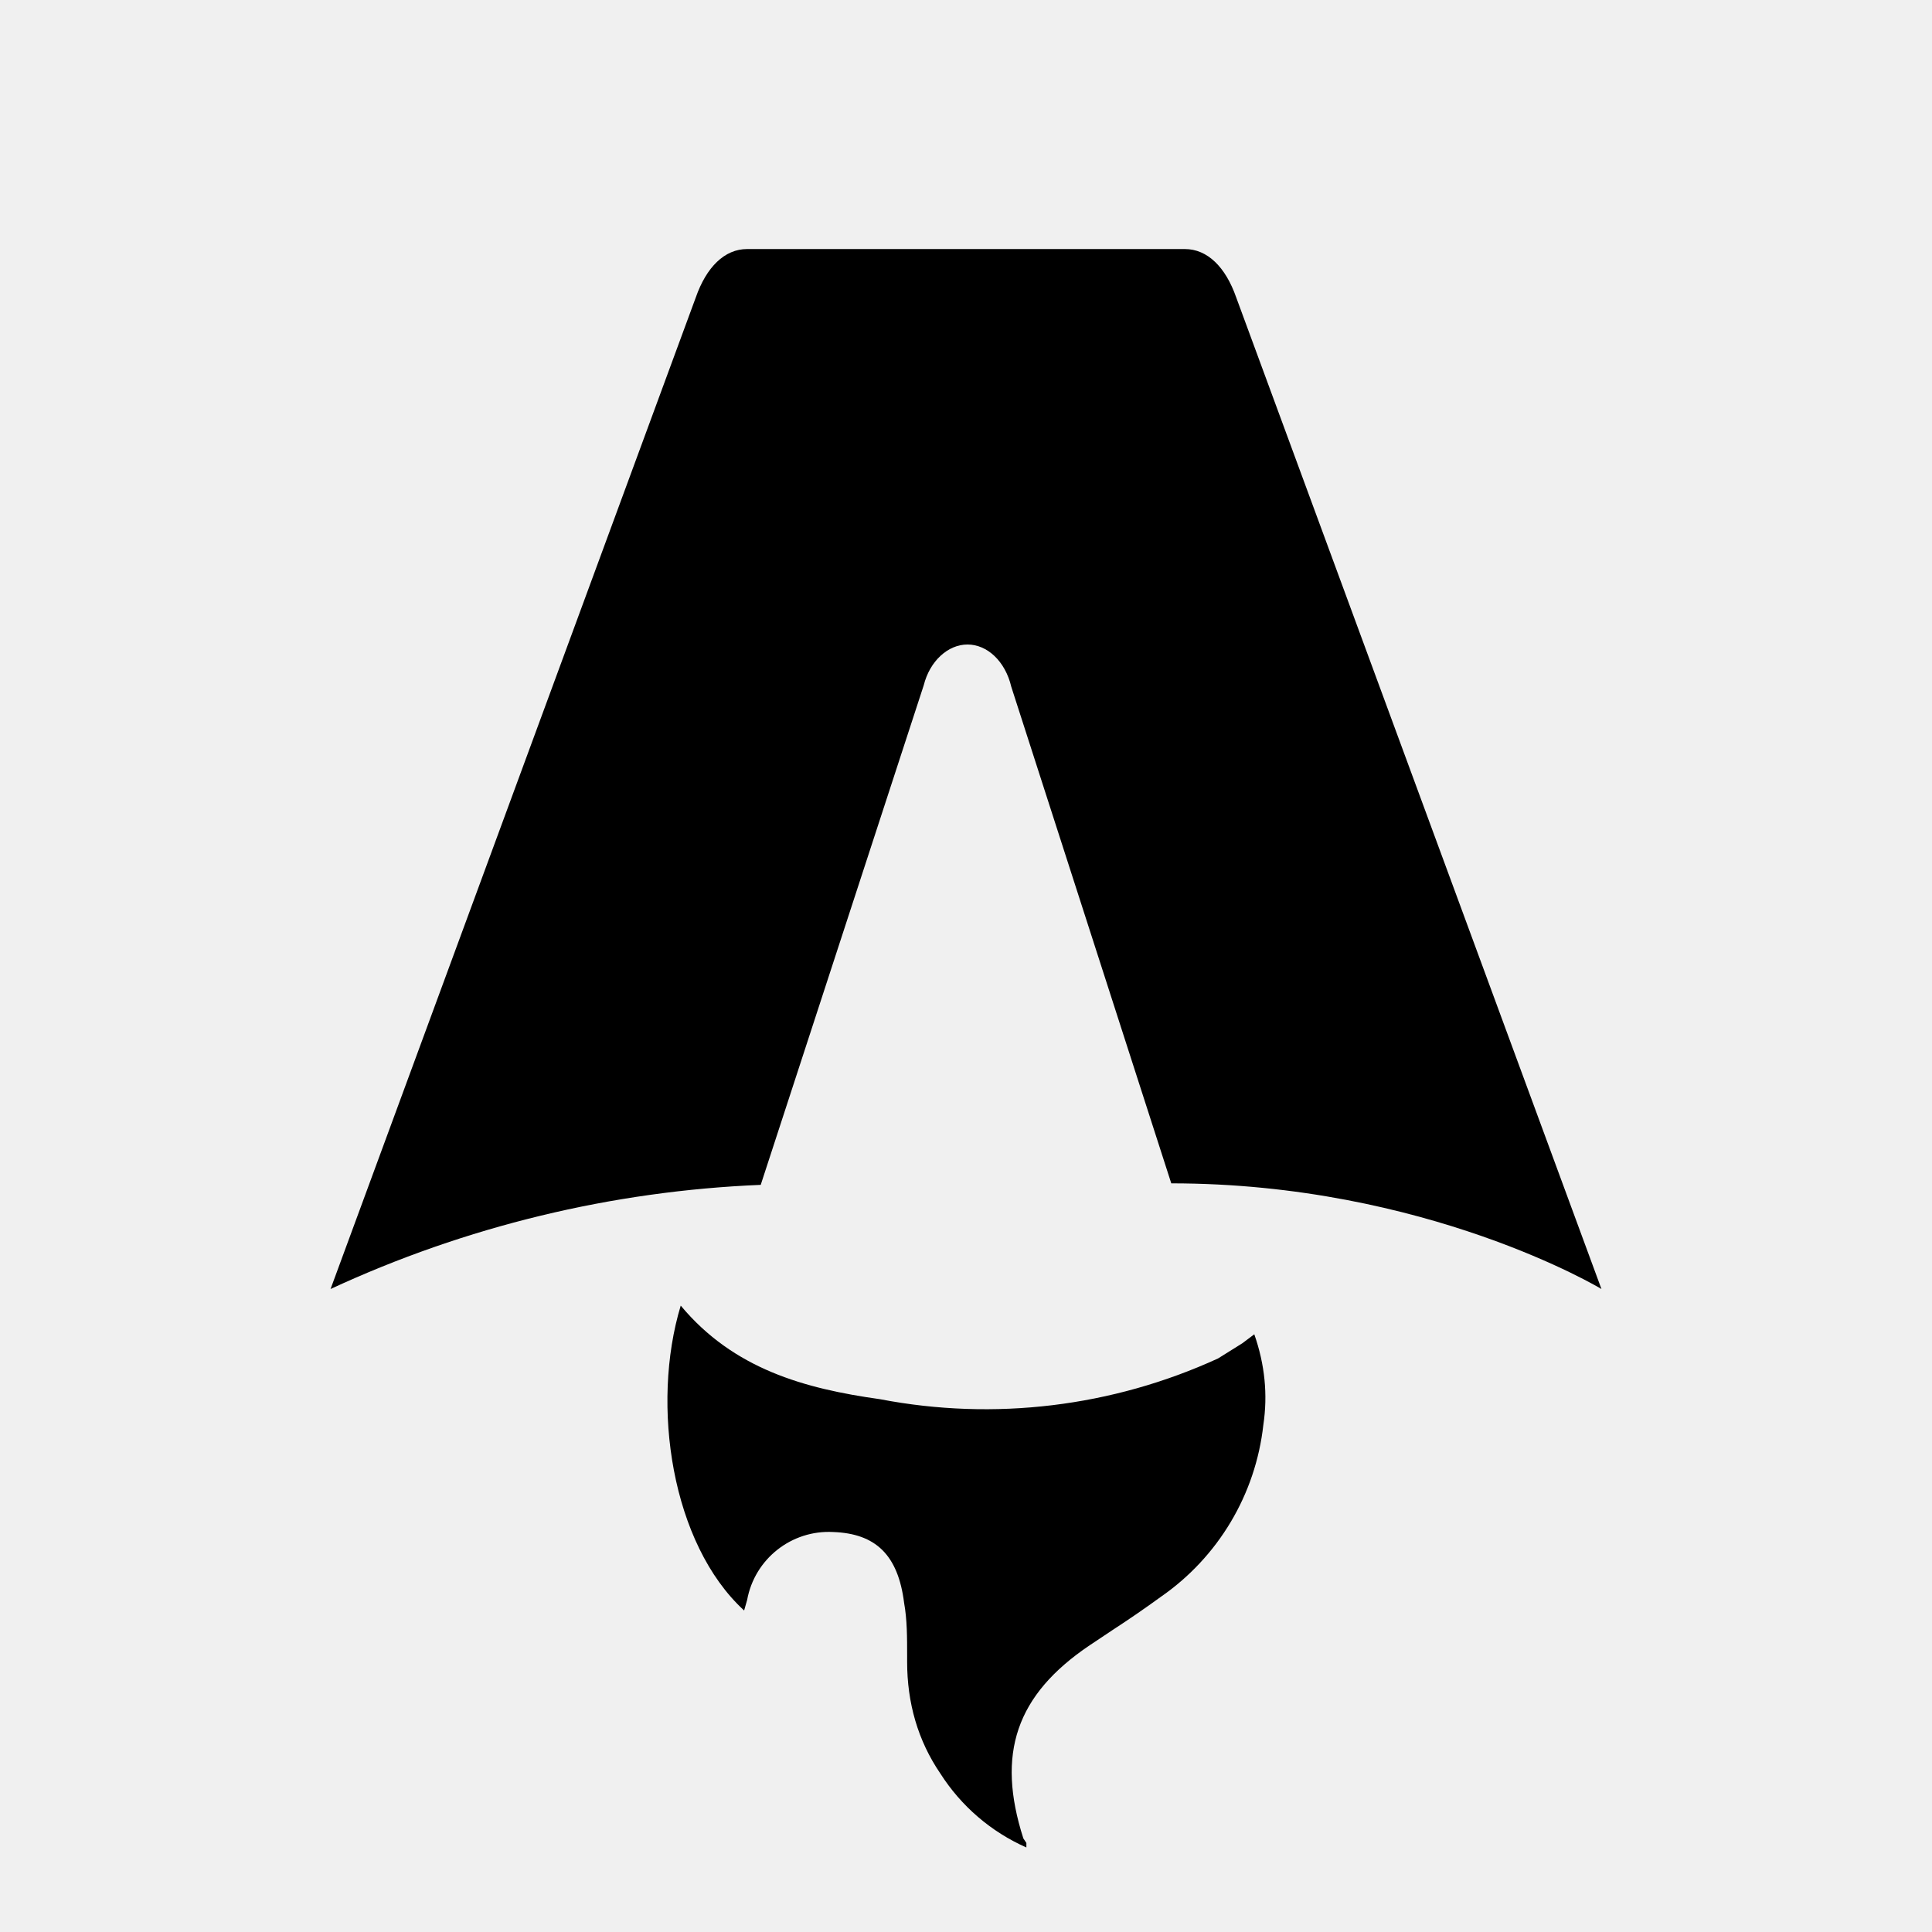
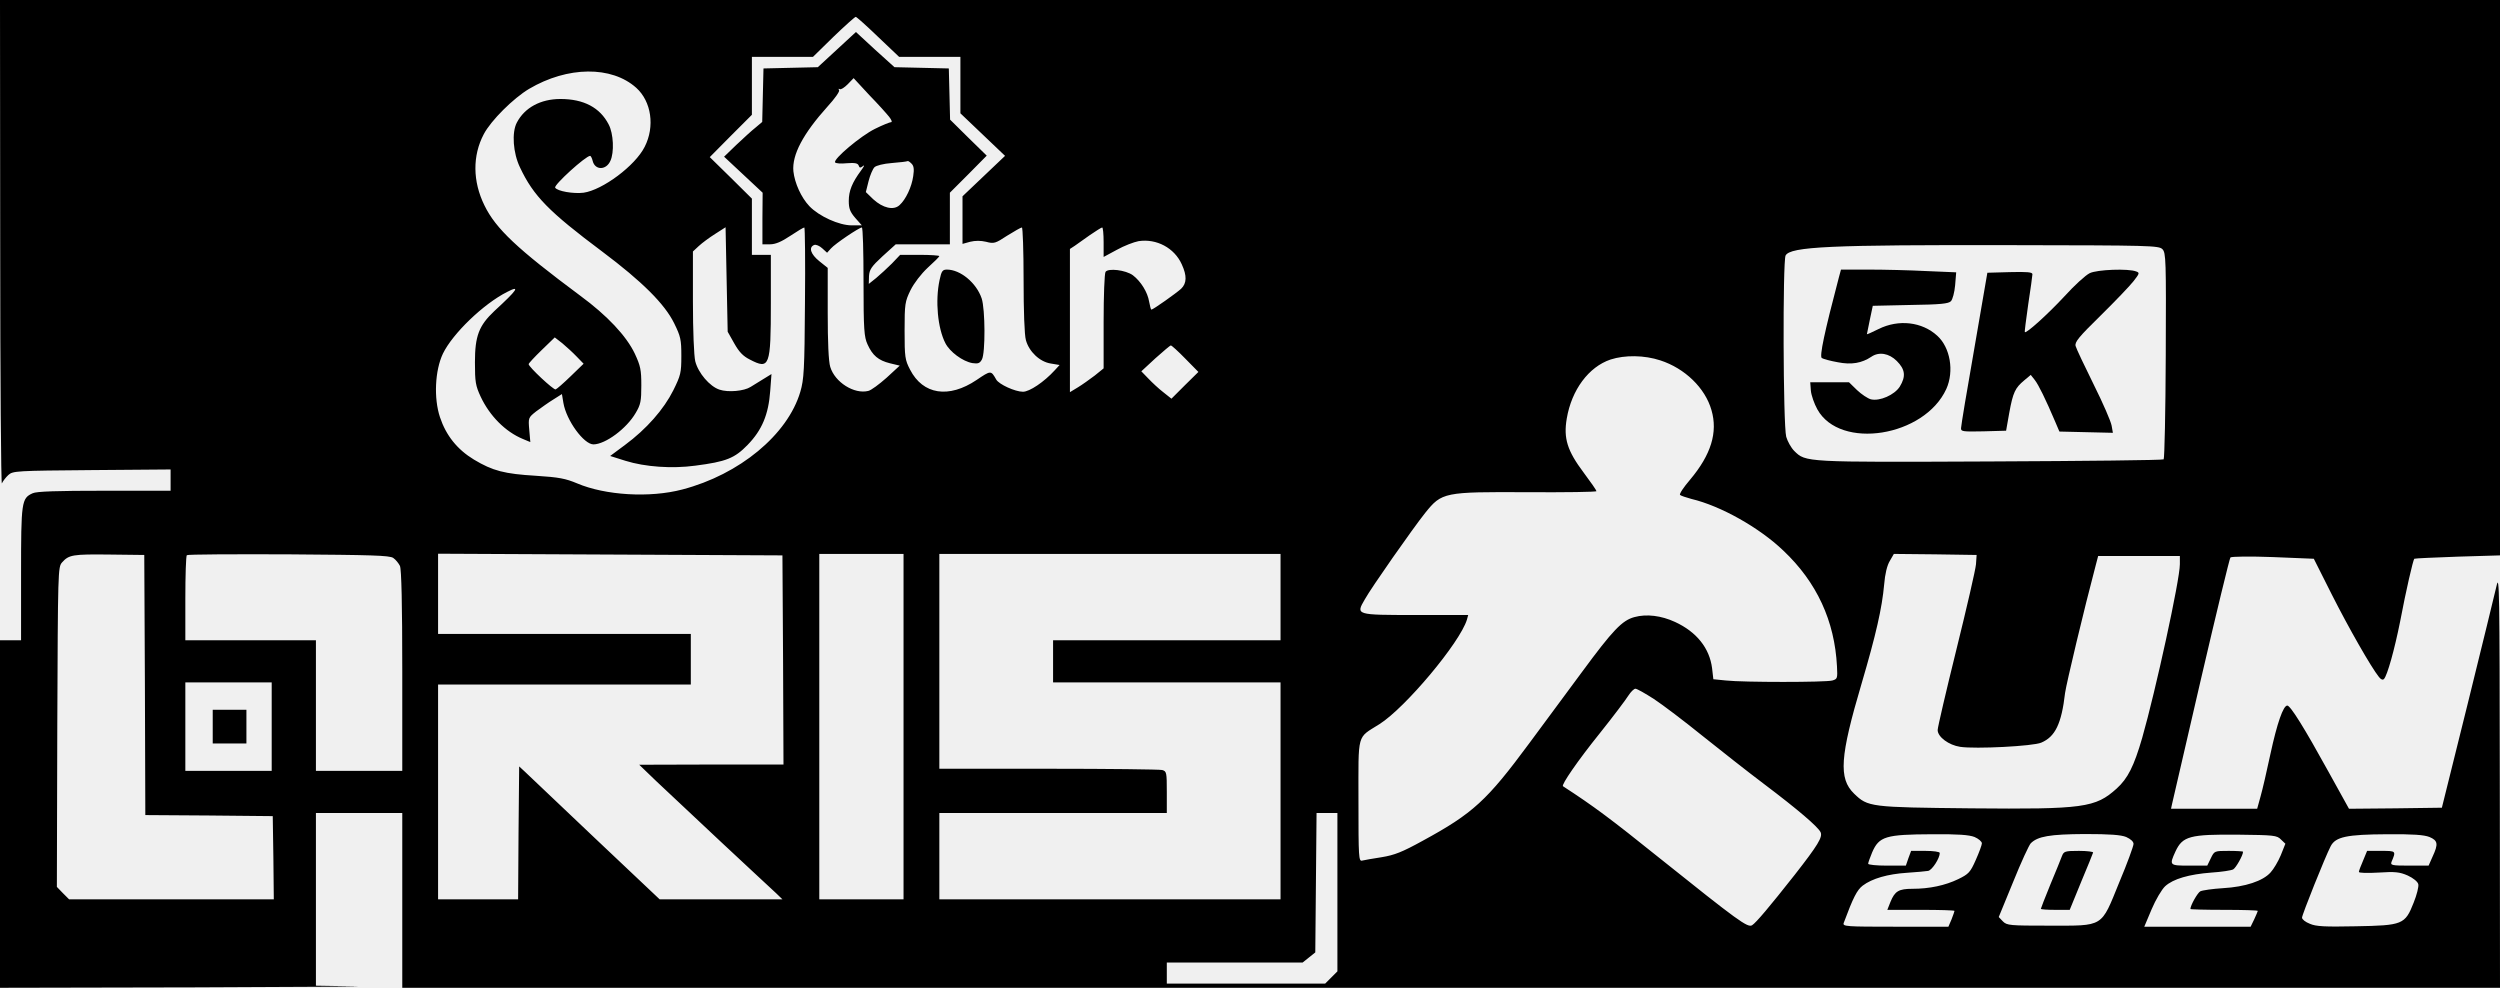
- <svg xmlns="http://www.w3.org/2000/svg" fill="none" viewBox="0 0 128 128">
-   <path d="M50.4 78.5a75.1 75.1 0 0 0-28.5 6.9l24.2-65.7c.7-2 1.9-3.2 3.4-3.2h29c1.5 0 2.7 1.2 3.4 3.2l24.2 65.7s-11.6-7-28.5-7L67 45.5c-.4-1.7-1.6-2.8-2.9-2.8-1.3 0-2.5 1.1-2.9 2.7L50.4 78.5Zm-1.1 28.2Zm-4.2-20.2c-2 6.6-.6 15.8 4.2 20.2a17.5 17.5 0 0 1 .2-.7 5.5 5.5 0 0 1 5.7-4.5c2.8.1 4.3 1.5 4.7 4.7.2 1.1.2 2.3.2 3.5v.4c0 2.7.7 5.2 2.2 7.4a13 13 0 0 0 5.7 4.9v-.3l-.2-.3c-1.8-5.6-.5-9.5 4.4-12.8l1.5-1a73 73 0 0 0 3.2-2.2 16 16 0 0 0 6.8-11.4c.3-2 .1-4-.6-6l-.8.6-1.6 1a37 37 0 0 1-22.4 2.7c-5-.7-9.7-2-13.2-6.2Z" />
-   <style>
-         path { fill: #000; }
-         @media (prefers-color-scheme: dark) {
-             path { fill: #FFF; }
-         }
-     </style>
+ <svg xmlns="http://www.w3.org/2000/svg" version="1.0" width="1187pt" height="469pt" viewBox="0 0 1187 469" preserveAspectRatio="xMidYMid meet">
+   <g transform="translate(0,469) scale(0.1,-0.1)" fill="#000000" stroke="none">
+     <path d="M1 3533 c0 -637 4 -1149 8 -1138 5 11 19 29 31 40 21 19 38 20 396 23 l374 3 0 -51 0 -50 -315 0 c-222 0 -322 -3 -340 -12 -53 -24 -55 -40 -55 -383 l0 -315 -50 0 -50 0 0 -825 0 -825 933 2 c512 2 850 4 750 5 l-183 3 0 410 0 410 205 0 205 0 0 -415 0 -415 4980 0 4980 0 -1 988 c-1 887 -2 980 -15 922 -8 -36 -70 -288 -137 -560 l-123 -495 -220 -3 -221 -2 -98 177 c-114 207 -180 313 -195 313 -19 0 -48 -82 -80 -230 -17 -80 -38 -171 -47 -202 l-16 -58 -204 0 -205 0 5 23 c3 12 65 279 137 592 73 314 136 574 140 578 4 5 95 6 202 2 l194 -8 86 -171 c80 -158 186 -344 223 -390 9 -12 18 -16 24 -10 16 17 50 139 77 274 28 148 61 290 67 297 2 2 95 6 206 10 l201 6 0 1319 0 1318 -5935 0 -5935 0 1 -1157z m4168 982 l100 -95 145 0 146 0 0 -134 0 -134 106 -101 106 -101 -101 -96 -101 -96 0 -113 0 -113 36 10 c25 6 50 6 76 0 37 -10 44 -8 100 29 34 21 65 39 70 39 4 0 8 -111 8 -247 0 -149 4 -264 11 -288 15 -55 66 -103 118 -111 l42 -7 -23 -25 c-51 -56 -120 -102 -151 -102 -37 0 -114 35 -127 58 -25 44 -25 44 -93 -2 -132 -89 -255 -70 -316 49 -24 46 -26 59 -26 185 0 128 2 138 28 192 17 34 50 77 82 107 30 27 55 52 55 55 0 3 -42 6 -93 6 l-93 0 -39 -41 c-22 -22 -56 -53 -75 -69 l-35 -28 1 37 c2 31 11 45 64 94 l63 57 128 0 129 0 0 122 0 123 88 88 87 88 -87 85 -87 86 -3 122 -3 121 -129 3 -129 3 -92 83 -91 84 -91 -84 -90 -83 -129 -3 -129 -3 -3 -127 -3 -127 -32 -27 c-18 -14 -58 -51 -91 -82 l-58 -56 91 -85 92 -86 -1 -122 0 -123 36 0 c26 0 54 12 96 40 33 22 63 40 67 40 3 0 5 -161 3 -357 -2 -320 -5 -365 -22 -423 -60 -204 -289 -393 -560 -464 -155 -41 -366 -28 -500 29 -55 23 -86 29 -195 36 -150 9 -205 23 -295 77 -79 48 -132 114 -161 201 -30 90 -24 222 14 302 46 95 192 236 305 293 64 33 50 11 -61 -91 -73 -69 -92 -118 -92 -243 0 -94 3 -111 27 -163 43 -92 118 -167 200 -201 l36 -15 -5 57 c-5 58 -5 59 33 89 22 16 58 42 81 56 l41 26 7 -42 c14 -83 97 -197 143 -197 57 1 157 75 200 149 24 40 27 57 27 131 0 74 -4 93 -31 151 -40 84 -131 181 -259 275 -300 223 -401 318 -455 429 -56 114 -57 236 -3 338 34 65 141 171 215 215 183 108 392 110 509 5 72 -65 89 -184 40 -280 -45 -90 -200 -205 -290 -218 -48 -6 -125 7 -135 24 -8 12 145 151 166 151 3 0 9 -11 12 -24 11 -45 64 -45 84 0 19 40 15 130 -8 173 -41 80 -118 121 -229 121 -94 0 -170 -41 -207 -112 -25 -47 -18 -145 15 -213 64 -136 137 -210 391 -400 188 -141 296 -248 341 -340 31 -63 34 -78 34 -155 0 -80 -3 -92 -38 -163 -45 -90 -127 -184 -230 -260 l-70 -52 73 -23 c93 -29 221 -38 331 -23 147 19 187 35 249 99 68 70 99 144 107 256 l6 80 -39 -24 c-21 -13 -48 -30 -60 -37 -31 -20 -107 -27 -148 -13 -46 15 -101 79 -115 135 -6 26 -11 142 -11 283 l0 238 28 26 c15 14 50 40 77 57 l50 32 5 -248 5 -248 31 -55 c23 -41 42 -61 74 -77 94 -49 100 -34 100 268 l0 229 -45 0 -45 0 0 134 0 133 -100 99 -100 98 100 101 100 100 0 138 0 137 145 0 145 0 97 95 c54 52 101 94 106 95 4 0 52 -43 106 -95z m53 -380 c11 -14 15 -25 9 -25 -6 0 -41 -14 -77 -32 -67 -33 -198 -143 -189 -159 3 -5 28 -7 56 -4 38 3 52 0 56 -11 4 -12 8 -12 21 -2 9 7 4 -3 -10 -22 -42 -57 -58 -96 -58 -144 0 -36 6 -52 31 -81 l31 -35 -48 0 c-60 0 -155 43 -201 91 -39 41 -70 110 -76 166 -7 78 46 178 162 307 34 37 59 72 55 78 -4 6 -3 8 3 5 5 -4 22 7 38 23 l28 29 74 -80 c42 -43 84 -90 95 -104z m114 -281 c-7 -51 -35 -111 -65 -138 -28 -26 -79 -14 -125 28 l-35 34 13 52 c7 28 20 58 28 66 8 8 43 17 83 20 39 3 71 7 74 9 2 2 10 -3 18 -11 12 -11 14 -27 9 -60z m-236 -501 c0 -229 3 -263 19 -298 24 -53 51 -76 107 -90 l46 -11 -63 -58 c-35 -31 -73 -59 -86 -62 -67 -17 -159 41 -181 114 -8 25 -12 119 -12 255 l0 215 -40 32 c-41 33 -52 66 -24 77 8 3 25 -4 38 -16 l23 -21 18 20 c20 23 135 100 147 100 5 0 8 -116 8 -257z m1140 187 l0 -70 63 34 c34 19 81 37 103 41 85 13 170 -32 205 -110 25 -54 24 -90 -3 -116 -23 -21 -133 -99 -141 -99 -3 0 -7 17 -11 38 -7 44 -39 96 -77 125 -34 25 -118 35 -130 16 -5 -8 -9 -114 -9 -236 l0 -222 -42 -34 c-24 -18 -60 -44 -80 -56 l-38 -23 0 340 0 340 23 15 c12 9 45 32 72 51 28 19 53 35 58 36 4 0 7 -31 7 -70z m5027 -33 c17 -17 18 -49 16 -504 -1 -268 -6 -490 -10 -494 -5 -4 -375 -8 -823 -10 -884 -4 -876 -4 -931 50 -15 15 -32 46 -38 67 -15 57 -17 833 -3 861 23 42 211 51 1079 49 651 -1 693 -2 710 -19z m-7529 -510 l33 -34 -61 -59 c-34 -33 -66 -61 -72 -63 -10 -3 -128 107 -128 120 0 4 28 34 62 67 l62 60 36 -28 c19 -16 50 -44 68 -63z m2890 -10 l62 -63 -64 -63 -64 -64 -39 31 c-21 16 -53 46 -71 65 l-33 34 67 62 c37 33 70 61 73 61 4 0 35 -28 69 -63z m2255 -8 c117 -38 213 -131 243 -236 31 -106 -2 -212 -101 -330 -31 -36 -53 -69 -48 -73 4 -4 29 -12 54 -19 139 -33 322 -136 436 -245 159 -150 244 -334 255 -550 3 -57 2 -60 -22 -67 -31 -9 -424 -9 -505 0 l-60 6 -6 52 c-12 96 -74 173 -176 220 -65 30 -135 39 -193 23 -58 -16 -101 -60 -249 -261 -64 -86 -176 -238 -250 -338 -201 -272 -267 -333 -506 -463 -98 -54 -134 -68 -195 -78 -41 -6 -83 -14 -92 -16 -17 -5 -18 13 -18 284 0 329 -9 295 100 364 123 78 382 387 415 496 l6 22 -251 0 c-284 0 -283 0 -240 74 31 56 228 337 287 411 79 98 89 100 486 98 180 -1 327 1 327 5 0 4 -27 43 -60 87 -79 105 -97 164 -81 258 23 136 104 245 208 280 68 22 160 21 236 -4z m-7195 -1541 l2 -618 303 -2 302 -3 3 -197 2 -198 -486 0 -486 0 -29 29 -29 30 2 759 c3 744 3 760 23 782 32 36 51 39 225 37 l165 -2 3 -617z m1179 603 c12 -8 26 -26 32 -38 7 -16 11 -182 11 -498 l0 -475 -205 0 -205 0 0 310 0 310 -310 0 -310 0 0 198 c0 109 3 202 7 206 4 4 221 5 483 4 394 -3 479 -5 497 -17z m1851 -485 l2 -496 -342 0 -343 -1 81 -78 c45 -42 184 -173 310 -291 126 -117 242 -226 259 -241 l30 -29 -292 0 -291 0 -309 292 c-169 161 -319 303 -333 316 l-25 23 -3 -315 -2 -316 -190 0 -190 0 0 510 0 510 600 0 600 0 0 120 0 120 -600 0 -600 0 0 191 0 190 818 -4 817 -4 3 -497z m572 -316 l0 -820 -200 0 -200 0 0 820 0 820 200 0 200 0 0 -820z m1790 615 l0 -205 -540 0 -540 0 0 -100 0 -100 540 0 540 0 0 -515 0 -515 -810 0 -810 0 0 205 0 205 540 0 540 0 0 99 c0 94 -1 99 -22 105 -13 3 -256 6 -540 6 l-518 0 0 510 0 510 810 0 810 0 0 -205z m3302 156 c-2 -25 -44 -207 -93 -405 -49 -198 -89 -370 -89 -382 0 -33 53 -72 107 -80 72 -11 347 3 385 20 66 28 96 89 113 236 6 44 90 397 146 608 l11 42 194 0 194 0 0 -39 c0 -74 -115 -601 -179 -825 -39 -134 -68 -192 -121 -240 -101 -91 -156 -99 -691 -94 -480 5 -490 6 -556 70 -74 72 -67 175 36 523 68 231 97 358 107 470 4 50 14 91 27 112 l19 33 197 -2 196 -3 -3 -44z m-8092 -771 l0 -210 -205 0 -205 0 0 210 0 210 205 0 205 0 0 -210z m6563 131 c41 -27 144 -105 228 -173 85 -68 217 -172 294 -230 163 -123 256 -203 269 -229 11 -23 -12 -61 -123 -203 -119 -151 -183 -227 -202 -239 -21 -13 -66 20 -441 320 -229 184 -312 246 -457 340 -9 6 69 120 176 253 64 80 124 160 135 178 11 17 26 32 33 32 7 0 46 -22 88 -49z m-1503 -917 l0 -376 -29 -29 -29 -29 -376 0 -376 0 0 50 0 50 323 0 322 0 30 24 30 24 3 331 3 331 49 0 50 0 0 -376z m3025 262 c19 -8 35 -22 35 -30 0 -8 -13 -43 -29 -79 -26 -59 -34 -67 -83 -91 -62 -30 -137 -46 -217 -46 -66 0 -84 -11 -105 -62 l-15 -38 160 0 c87 0 159 -2 159 -5 0 -3 -7 -21 -14 -40 l-15 -35 -252 0 c-235 0 -251 1 -245 18 45 121 63 156 90 177 45 34 119 55 210 61 45 3 90 7 101 9 19 4 55 60 55 85 0 6 -31 10 -68 10 l-68 0 -13 -35 -12 -35 -90 0 c-49 0 -89 4 -89 9 0 5 9 30 19 54 33 76 64 85 284 86 125 1 176 -3 202 -13z m720 0 c22 -10 35 -22 35 -33 0 -10 -30 -93 -68 -183 -88 -216 -70 -205 -334 -205 -185 0 -199 1 -218 20 l-20 21 69 168 c37 92 75 174 83 182 33 33 90 43 256 44 120 0 172 -4 197 -14z m735 -12 l21 -20 -22 -55 c-12 -29 -34 -66 -48 -81 -36 -41 -121 -69 -226 -75 -49 -3 -98 -10 -108 -15 -13 -7 -47 -67 -47 -84 0 -2 72 -4 160 -4 88 0 160 -2 160 -5 0 -2 -8 -20 -17 -40 l-17 -35 -252 0 -253 0 35 83 c19 45 48 94 64 109 38 35 114 57 220 65 47 3 93 10 103 15 13 7 47 67 47 84 0 2 -31 4 -68 4 -68 0 -68 0 -85 -35 l-17 -35 -85 0 c-95 0 -96 1 -66 67 34 73 68 82 298 80 169 -2 184 -3 203 -23z m705 12 c40 -17 43 -33 15 -93 l-19 -43 -92 0 c-83 0 -90 2 -84 18 22 52 22 52 -49 52 l-67 0 -19 -46 c-11 -25 -20 -49 -20 -54 0 -5 42 -6 93 -3 79 5 100 3 139 -14 26 -12 47 -29 50 -41 3 -11 -7 -51 -22 -88 -41 -104 -52 -108 -276 -112 -145 -3 -188 -1 -217 12 -21 8 -37 21 -37 29 0 14 110 289 136 339 23 45 77 56 267 57 125 1 176 -3 202 -13z" />
+     <path d="M4461 3360 c-21 -98 -9 -229 28 -300 21 -41 82 -86 128 -94 27 -4 35 -1 45 17 17 30 16 239 -1 290 -25 74 -101 137 -165 137 -21 0 -26 -7 -35 -50z" />
+     <path d="M8731 3373 c-69 -262 -93 -376 -81 -383 8 -5 42 -14 76 -20 65 -13 114 -4 159 26 36 25 84 17 121 -20 40 -40 44 -73 14 -122 -25 -39 -95 -70 -137 -60 -15 4 -45 24 -66 44 l-38 37 -92 0 -92 0 3 -40 c2 -22 16 -62 31 -89 108 -194 508 -130 612 97 38 84 19 197 -43 253 -72 66 -183 79 -278 32 -30 -15 -55 -26 -56 -25 0 1 6 32 14 69 l14 66 179 4 c142 2 181 6 192 18 8 8 17 42 20 76 l5 61 -142 6 c-77 4 -200 7 -273 7 l-132 0 -10 -37z" />
+     <path d="M9922 3393 c-19 -9 -73 -58 -120 -110 -80 -86 -181 -177 -188 -170 -2 1 6 61 16 132 11 72 20 136 20 143 0 10 -25 12 -107 10 l-107 -3 -62 -360 c-35 -198 -63 -368 -63 -378 -1 -16 9 -17 106 -15 l108 3 15 85 c18 98 28 118 71 154 l31 26 19 -24 c18 -23 51 -90 97 -198 l20 -47 127 -3 127 -3 -6 34 c-3 19 -41 107 -85 195 -44 89 -83 171 -86 183 -5 19 15 43 119 145 69 68 139 141 156 163 28 36 30 40 13 46 -37 15 -187 9 -221 -8z" />
+     <path d="M1010 1240 l0 -80 80 0 80 0 0 80 0 80 -80 0 -80 0 0 -80z" />
+     <path d="M9790 625 c-5 -14 -30 -75 -55 -135 -25 -61 -45 -113 -45 -115 0 -3 31 -5 68 -5 l69 0 54 132 c30 72 56 135 57 140 2 4 -28 8 -67 8 -67 0 -72 -2 -81 -25z" />
+   </g>
</svg>
